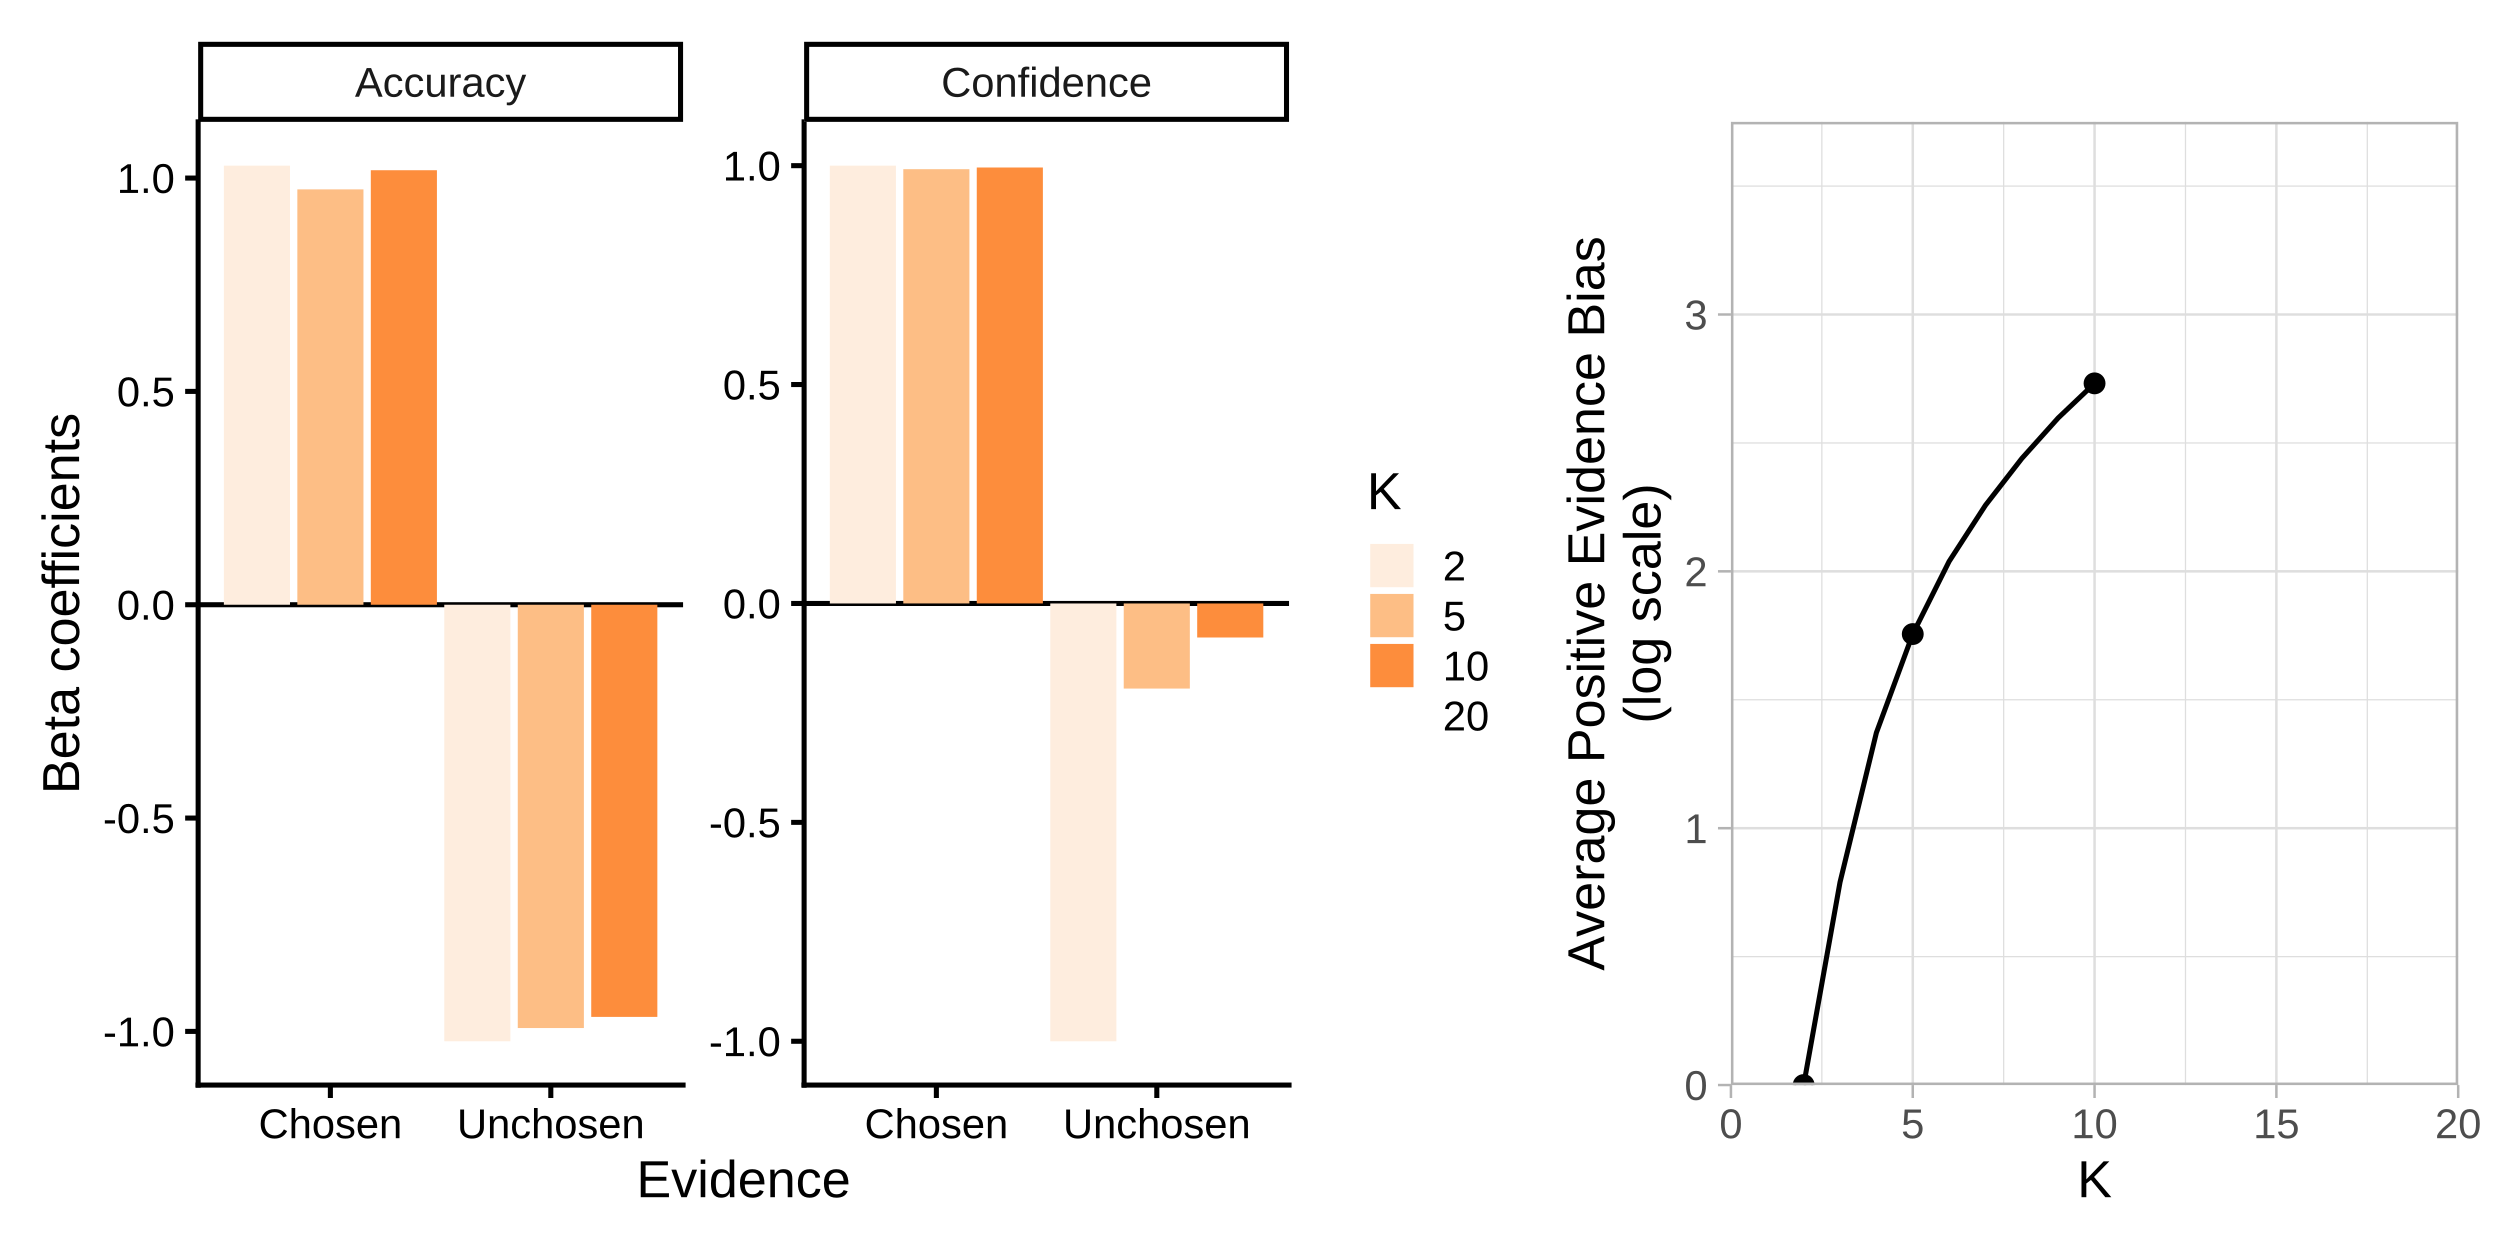
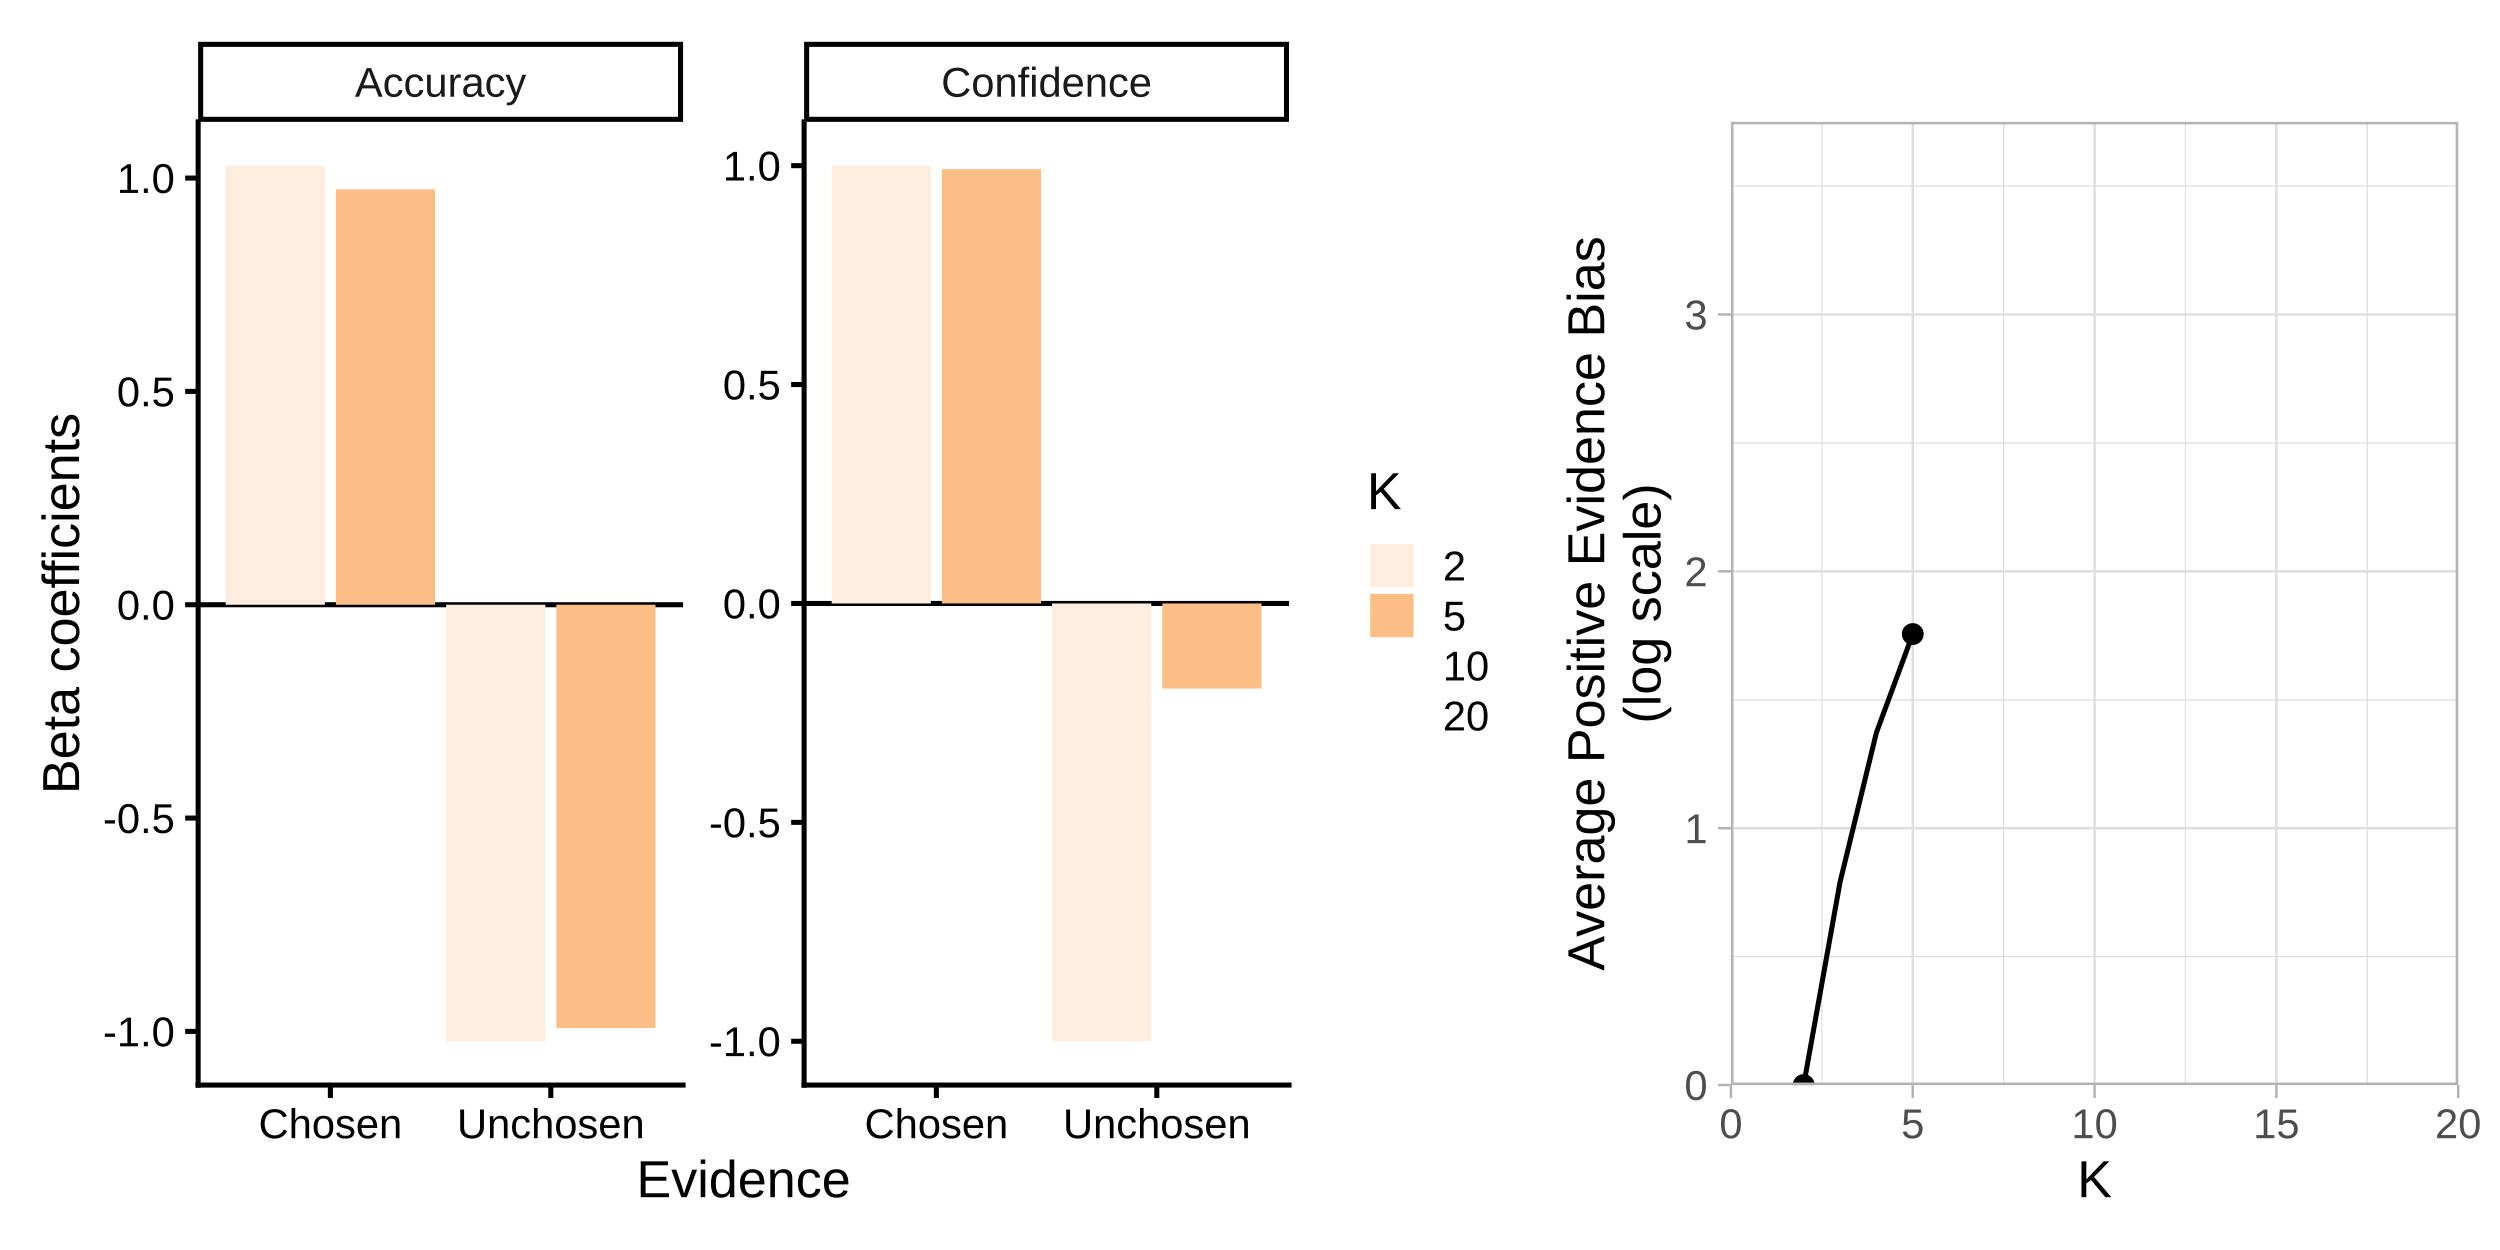
<svg xmlns="http://www.w3.org/2000/svg" width="864.00pt" height="432.00pt" viewBox="0 0 864.00 432.00">
  <g class="svglite">
    <defs>
      <style type="text/css">
    .svglite line, .svglite polyline, .svglite polygon, .svglite path, .svglite rect, .svglite circle {
      fill: none;
      stroke: #000000;
      stroke-linecap: round;
      stroke-linejoin: round;
      stroke-miterlimit: 10.00;
    }
    .svglite text {
      white-space: pre;
    }
    .svglite g.glyphgroup path {
      fill: inherit;
      stroke: none;
    }
  </style>
    </defs>
    <rect width="100%" height="100%" style="stroke: none; fill: #FFFFFF;" />
    <defs>
      <clipPath id="cpMC4wMHw4NjQuMDB8MC4wMHw0MzIuMDA=">
        <rect x="0.00" y="0.00" width="864.00" height="432.00" />
      </clipPath>
    </defs>
    <g clip-path="url(#cpMC4wMHw4NjQuMDB8MC4wMHw0MzIuMDA=)">
      <rect x="0.00" y="0" width="864.00" height="432.00" style="stroke-width: 1.07; stroke: none; fill: #FFFFFF;" />
    </g>
    <defs>
      <clipPath id="cpNjguNDh8ODQ5LjU1fDQyLjEyfDM3NC45OQ==">
        <rect x="68.48" y="42.12" width="781.08" height="332.87" />
      </clipPath>
    </defs>
    <g clip-path="url(#cpNjguNDh8ODQ5LjU1fDQyLjEyfDM3NC45OQ==)">
</g>
    <g clip-path="url(#cpMC4wMHw4NjQuMDB8MC4wMHw0MzIuMDA=)">
</g>
    <defs>
      <clipPath id="cpNS40OHw1MzIuNTd8NS40OHw0MjYuNTI=">
        <rect x="5.48" y="5.48" width="527.09" height="421.04" />
      </clipPath>
    </defs>
    <g clip-path="url(#cpNS40OHw1MzIuNTd8NS40OHw0MjYuNTI=)">
      <rect x="5.48" y="5.48" width="527.09" height="421.04" style="stroke-width: 1.75; stroke: #FFFFFF; fill: #FFFFFF;" />
    </g>
    <g clip-path="url(#cpMC4wMHw4NjQuMDB8MC4wMHw0MzIuMDA=)">
</g>
    <defs>
      <clipPath id="cpNTMyLjU3fDg1OC41Mnw1LjQ4fDQyNi41Mg==">
        <rect x="532.57" y="5.48" width="325.95" height="421.04" />
      </clipPath>
    </defs>
    <g clip-path="url(#cpNTMyLjU3fDg1OC41Mnw1LjQ4fDQyNi41Mg==)">
      <rect x="532.57" y="5.48" width="325.95" height="421.04" style="stroke-width: 1.75; stroke: #FFFFFF; fill: #FFFFFF;" />
    </g>
    <g clip-path="url(#cpMC4wMHw4NjQuMDB8MC4wMHw0MzIuMDA=)">
</g>
    <defs>
      <clipPath id="cpNjguNDh8MjM2LjA3fDQyLjEyfDM3NC45OQ==">
        <rect x="68.48" y="42.12" width="167.59" height="332.87" />
      </clipPath>
    </defs>
    <g clip-path="url(#cpNjguNDh8MjM2LjA3fDQyLjEyfDM3NC45OQ==)">
      <rect x="68.48" y="42.12" width="167.59" height="332.87" style="stroke-width: 1.75; stroke: none; fill: #FFFFFF;" />
      <line x1="68.48" y1="209.00" x2="236.07" y2="209.00" style="stroke-width: 1.75; stroke-linecap: butt;" />
-       <rect x="77.37" y="57.25" width="22.85" height="151.75" style="stroke-width: 1.75; stroke: none; stroke-linecap: butt; stroke-linejoin: miter; fill: #FEEDDE;" />
-       <rect x="102.76" y="65.45" width="22.85" height="143.55" style="stroke-width: 1.75; stroke: none; stroke-linecap: butt; stroke-linejoin: miter; fill: #FDBE85;" />
-       <rect x="128.15" y="58.83" width="22.85" height="150.17" style="stroke-width: 1.75; stroke: none; stroke-linecap: butt; stroke-linejoin: miter; fill: #FD8D3C;" />
-       <rect x="153.54" y="209.00" width="22.85" height="150.86" style="stroke-width: 1.75; stroke: none; stroke-linecap: butt; stroke-linejoin: miter; fill: #FEEDDE;" />
-       <rect x="178.94" y="209.00" width="22.85" height="146.29" style="stroke-width: 1.75; stroke: none; stroke-linecap: butt; stroke-linejoin: miter; fill: #FDBE85;" />
-       <rect x="204.33" y="209.00" width="22.85" height="142.44" style="stroke-width: 1.75; stroke: none; stroke-linecap: butt; stroke-linejoin: miter; fill: #FD8D3C;" />
+       <rect x="78.00" y="57.25" width="34.28" height="151.75" style="stroke-width: 1.75; stroke: none; stroke-linecap: butt; stroke-linejoin: miter; fill: #FEEDDE;" />
+       <rect x="116.09" y="65.45" width="34.28" height="143.55" style="stroke-width: 1.75; stroke: none; stroke-linecap: butt; stroke-linejoin: miter; fill: #FDBE85;" />
+       <rect x="154.18" y="209.00" width="34.28" height="150.86" style="stroke-width: 1.75; stroke: none; stroke-linecap: butt; stroke-linejoin: miter; fill: #FEEDDE;" />
+       <rect x="192.27" y="209.00" width="34.28" height="146.29" style="stroke-width: 1.75; stroke: none; stroke-linecap: butt; stroke-linejoin: miter; fill: #FDBE85;" />
    </g>
    <g clip-path="url(#cpMC4wMHw4NjQuMDB8MC4wMHw0MzIuMDA=)">
</g>
    <defs>
      <clipPath id="cpMjc3LjkwfDQ0NS40OXw0Mi4xMnwzNzQuOTk=">
        <rect x="277.90" y="42.12" width="167.59" height="332.87" />
      </clipPath>
    </defs>
    <g clip-path="url(#cpMjc3LjkwfDQ0NS40OXw0Mi4xMnwzNzQuOTk=)">
      <rect x="277.90" y="42.12" width="167.59" height="332.87" style="stroke-width: 1.75; stroke: none; fill: #FFFFFF;" />
      <line x1="277.90" y1="208.56" x2="445.49" y2="208.56" style="stroke-width: 1.75; stroke-linecap: butt;" />
-       <rect x="286.79" y="57.25" width="22.85" height="151.31" style="stroke-width: 1.75; stroke: none; stroke-linecap: butt; stroke-linejoin: miter; fill: #FEEDDE;" />
-       <rect x="312.18" y="58.47" width="22.85" height="150.08" style="stroke-width: 1.75; stroke: none; stroke-linecap: butt; stroke-linejoin: miter; fill: #FDBE85;" />
-       <rect x="337.57" y="57.89" width="22.85" height="150.66" style="stroke-width: 1.75; stroke: none; stroke-linecap: butt; stroke-linejoin: miter; fill: #FD8D3C;" />
-       <rect x="362.97" y="208.56" width="22.85" height="151.31" style="stroke-width: 1.75; stroke: none; stroke-linecap: butt; stroke-linejoin: miter; fill: #FEEDDE;" />
-       <rect x="388.36" y="208.56" width="22.85" height="29.41" style="stroke-width: 1.75; stroke: none; stroke-linecap: butt; stroke-linejoin: miter; fill: #FDBE85;" />
-       <rect x="413.75" y="208.56" width="22.85" height="11.76" style="stroke-width: 1.75; stroke: none; stroke-linecap: butt; stroke-linejoin: miter; fill: #FD8D3C;" />
+       <rect x="287.42" y="57.25" width="34.28" height="151.31" style="stroke-width: 1.75; stroke: none; stroke-linecap: butt; stroke-linejoin: miter; fill: #FEEDDE;" />
+       <rect x="325.51" y="58.47" width="34.28" height="150.08" style="stroke-width: 1.75; stroke: none; stroke-linecap: butt; stroke-linejoin: miter; fill: #FDBE85;" />
+       <rect x="363.60" y="208.56" width="34.28" height="151.31" style="stroke-width: 1.75; stroke: none; stroke-linecap: butt; stroke-linejoin: miter; fill: #FEEDDE;" />
+       <rect x="401.69" y="208.56" width="34.28" height="29.41" style="stroke-width: 1.75; stroke: none; stroke-linecap: butt; stroke-linejoin: miter; fill: #FDBE85;" />
    </g>
    <g clip-path="url(#cpMC4wMHw4NjQuMDB8MC4wMHw0MzIuMDA=)">
      <polyline points="277.90,374.99 277.90,42.12 " style="stroke-width: 1.75; stroke-linecap: square;" />
      <text x="269.83" y="365.01" text-anchor="end" style="font-size: 14.40px; font-family: &quot;Arial&quot;;" textLength="24.80px" lengthAdjust="spacingAndGlyphs">-1.0</text>
      <text x="269.83" y="289.36" text-anchor="end" style="font-size: 14.40px; font-family: &quot;Arial&quot;;" textLength="24.80px" lengthAdjust="spacingAndGlyphs">-0.5</text>
      <text x="269.83" y="213.71" text-anchor="end" style="font-size: 14.40px; font-family: &quot;Arial&quot;;" textLength="20.00px" lengthAdjust="spacingAndGlyphs">0.0</text>
      <text x="269.83" y="138.05" text-anchor="end" style="font-size: 14.40px; font-family: &quot;Arial&quot;;" textLength="20.00px" lengthAdjust="spacingAndGlyphs">0.5</text>
      <text x="269.83" y="62.40" text-anchor="end" style="font-size: 14.40px; font-family: &quot;Arial&quot;;" textLength="20.00px" lengthAdjust="spacingAndGlyphs">1.0</text>
      <polyline points="273.42,359.86 277.90,359.86 " style="stroke-width: 1.75; stroke-linecap: butt;" />
      <polyline points="273.42,284.21 277.90,284.21 " style="stroke-width: 1.75; stroke-linecap: butt;" />
      <polyline points="273.42,208.56 277.90,208.56 " style="stroke-width: 1.75; stroke-linecap: butt;" />
      <polyline points="273.42,132.90 277.90,132.90 " style="stroke-width: 1.75; stroke-linecap: butt;" />
      <polyline points="273.42,57.25 277.90,57.25 " style="stroke-width: 1.75; stroke-linecap: butt;" />
    </g>
    <defs>
      <clipPath id="cpNjguNDh8MjM2LjA3fDE0LjQ1fDQyLjEy">
        <rect x="68.48" y="14.45" width="167.59" height="27.67" />
      </clipPath>
    </defs>
    <g clip-path="url(#cpNjguNDh8MjM2LjA3fDE0LjQ1fDQyLjEy)">
      <rect x="68.48" y="14.45" width="167.59" height="27.67" style="stroke-width: 3.49; fill: #FFFFFF;" />
      <text x="152.27" y="33.43" text-anchor="middle" style="font-size: 14.40px;fill: #1A1A1A; font-family: &quot;Arial&quot;;" textLength="59.20px" lengthAdjust="spacingAndGlyphs">Accuracy</text>
    </g>
    <g clip-path="url(#cpMC4wMHw4NjQuMDB8MC4wMHw0MzIuMDA=)">
</g>
    <defs>
      <clipPath id="cpMjc3LjkwfDQ0NS40OXwxNC40NXw0Mi4xMg==">
        <rect x="277.90" y="14.45" width="167.59" height="27.67" />
      </clipPath>
    </defs>
    <g clip-path="url(#cpMjc3LjkwfDQ0NS40OXwxNC40NXw0Mi4xMg==)">
      <rect x="277.90" y="14.45" width="167.59" height="27.67" style="stroke-width: 3.49; fill: #FFFFFF;" />
      <text x="361.70" y="33.43" text-anchor="middle" style="font-size: 14.40px;fill: #1A1A1A; font-family: &quot;Arial&quot;;" textLength="72.80px" lengthAdjust="spacingAndGlyphs">Confidence</text>
    </g>
    <g clip-path="url(#cpMC4wMHw4NjQuMDB8MC4wMHw0MzIuMDA=)">
      <polyline points="68.48,374.99 236.07,374.99 " style="stroke-width: 1.75; stroke-linecap: square;" />
      <polyline points="114.18,379.47 114.18,374.99 " style="stroke-width: 1.75; stroke-linecap: butt;" />
      <polyline points="190.36,379.47 190.36,374.99 " style="stroke-width: 1.75; stroke-linecap: butt;" />
      <text x="114.18" y="393.36" text-anchor="middle" style="font-size: 14.40px; font-family: &quot;Arial&quot;;" textLength="49.59px" lengthAdjust="spacingAndGlyphs">Chosen</text>
      <text x="190.36" y="393.36" text-anchor="middle" style="font-size: 14.40px; font-family: &quot;Arial&quot;;" textLength="64.80px" lengthAdjust="spacingAndGlyphs">Unchosen</text>
      <polyline points="277.90,374.99 445.49,374.99 " style="stroke-width: 1.75; stroke-linecap: square;" />
      <polyline points="323.61,379.47 323.61,374.99 " style="stroke-width: 1.75; stroke-linecap: butt;" />
      <polyline points="399.79,379.47 399.79,374.99 " style="stroke-width: 1.75; stroke-linecap: butt;" />
      <text x="323.61" y="393.36" text-anchor="middle" style="font-size: 14.40px; font-family: &quot;Arial&quot;;" textLength="49.59px" lengthAdjust="spacingAndGlyphs">Chosen</text>
      <text x="399.79" y="393.36" text-anchor="middle" style="font-size: 14.40px; font-family: &quot;Arial&quot;;" textLength="64.80px" lengthAdjust="spacingAndGlyphs">Unchosen</text>
      <polyline points="68.48,374.99 68.48,42.12 " style="stroke-width: 1.75; stroke-linecap: square;" />
      <text x="60.41" y="361.61" text-anchor="end" style="font-size: 14.40px; font-family: &quot;Arial&quot;;" textLength="24.80px" lengthAdjust="spacingAndGlyphs">-1.0</text>
      <text x="60.41" y="287.88" text-anchor="end" style="font-size: 14.40px; font-family: &quot;Arial&quot;;" textLength="24.80px" lengthAdjust="spacingAndGlyphs">-0.5</text>
      <text x="60.41" y="214.15" text-anchor="end" style="font-size: 14.40px; font-family: &quot;Arial&quot;;" textLength="20.00px" lengthAdjust="spacingAndGlyphs">0.0</text>
      <text x="60.41" y="140.42" text-anchor="end" style="font-size: 14.40px; font-family: &quot;Arial&quot;;" textLength="20.00px" lengthAdjust="spacingAndGlyphs">0.5</text>
      <text x="60.41" y="66.69" text-anchor="end" style="font-size: 14.40px; font-family: &quot;Arial&quot;;" textLength="20.00px" lengthAdjust="spacingAndGlyphs">1.0</text>
      <polyline points="63.99,356.46 68.48,356.46 " style="stroke-width: 1.75; stroke-linecap: butt;" />
      <polyline points="63.99,282.73 68.48,282.73 " style="stroke-width: 1.75; stroke-linecap: butt;" />
      <polyline points="63.99,209.00 68.48,209.00 " style="stroke-width: 1.75; stroke-linecap: butt;" />
      <polyline points="63.99,135.27 68.48,135.27 " style="stroke-width: 1.75; stroke-linecap: butt;" />
      <polyline points="63.99,61.54 68.48,61.54 " style="stroke-width: 1.75; stroke-linecap: butt;" />
      <text x="256.98" y="413.76" text-anchor="middle" style="font-size: 18.00px; font-family: &quot;Arial&quot;;" textLength="74.06px" lengthAdjust="spacingAndGlyphs">Evidence</text>
      <text transform="translate(27.33,208.56) rotate(-90)" text-anchor="middle" style="font-size: 18.00px; font-family: &quot;Arial&quot;;" textLength="131.77px" lengthAdjust="spacingAndGlyphs">Beta coefficients</text>
      <rect x="463.42" y="152.20" width="60.18" height="112.70" style="stroke-width: 1.75; stroke: none; fill: #FFFFFF;" />
      <text x="472.39" y="175.96" style="font-size: 18.00px; font-family: &quot;Arial&quot;;" textLength="12.00px" lengthAdjust="spacingAndGlyphs">K</text>
      <rect x="472.39" y="186.82" width="17.28" height="17.28" style="stroke-width: 1.75; stroke: none; fill: #FFFFFF;" />
      <rect x="473.55" y="187.98" width="14.96" height="14.96" style="stroke-width: 1.75; stroke: none; stroke-linecap: butt; stroke-linejoin: miter; fill: #FEEDDE;" />
      <rect x="472.39" y="204.10" width="17.28" height="17.28" style="stroke-width: 1.75; stroke: none; fill: #FFFFFF;" />
      <rect x="473.55" y="205.26" width="14.96" height="14.96" style="stroke-width: 1.75; stroke: none; stroke-linecap: butt; stroke-linejoin: miter; fill: #FDBE85;" />
      <rect x="472.39" y="221.38" width="17.28" height="17.28" style="stroke-width: 1.75; stroke: none; fill: #FFFFFF;" />
-       <rect x="473.55" y="222.54" width="14.96" height="14.96" style="stroke-width: 1.75; stroke: none; stroke-linecap: butt; stroke-linejoin: miter; fill: #FD8D3C;" />
      <rect x="472.39" y="238.66" width="17.28" height="17.28" style="stroke-width: 1.75; stroke: none; fill: #FFFFFF;" />
      <text x="498.64" y="200.61" style="font-size: 14.40px; font-family: &quot;Arial&quot;;" textLength="8.00px" lengthAdjust="spacingAndGlyphs">2</text>
      <text x="498.64" y="217.89" style="font-size: 14.40px; font-family: &quot;Arial&quot;;" textLength="8.00px" lengthAdjust="spacingAndGlyphs">5</text>
      <text x="498.64" y="235.17" style="font-size: 14.40px; font-family: &quot;Arial&quot;;" textLength="16.00px" lengthAdjust="spacingAndGlyphs">10</text>
      <text x="498.64" y="252.45" style="font-size: 14.40px; font-family: &quot;Arial&quot;;" textLength="16.00px" lengthAdjust="spacingAndGlyphs">20</text>
    </g>
    <defs>
      <clipPath id="cpNTk4LjIxfDg0OS41NXw0Mi4xMnwzNzQuOTk=">
        <rect x="598.21" y="42.12" width="251.34" height="332.87" />
      </clipPath>
    </defs>
    <g clip-path="url(#cpNTk4LjIxfDg0OS41NXw0Mi4xMnwzNzQuOTk=)">
      <rect x="598.21" y="42.12" width="251.34" height="332.87" style="stroke-width: 1.75; stroke: none; fill: #FFFFFF;" />
      <polyline points="598.21,330.61 849.55,330.61 " style="stroke-width: 0.44; stroke: #DEDEDE; stroke-linecap: butt;" />
      <polyline points="598.21,241.84 849.55,241.84 " style="stroke-width: 0.44; stroke: #DEDEDE; stroke-linecap: butt;" />
      <polyline points="598.21,153.08 849.55,153.08 " style="stroke-width: 0.44; stroke: #DEDEDE; stroke-linecap: butt;" />
      <polyline points="598.21,64.31 849.55,64.31 " style="stroke-width: 0.44; stroke: #DEDEDE; stroke-linecap: butt;" />
      <polyline points="629.63,374.99 629.63,42.12 " style="stroke-width: 0.44; stroke: #DEDEDE; stroke-linecap: butt;" />
      <polyline points="692.47,374.99 692.47,42.12 " style="stroke-width: 0.44; stroke: #DEDEDE; stroke-linecap: butt;" />
      <polyline points="755.30,374.99 755.30,42.12 " style="stroke-width: 0.44; stroke: #DEDEDE; stroke-linecap: butt;" />
      <polyline points="818.14,374.99 818.14,42.12 " style="stroke-width: 0.44; stroke: #DEDEDE; stroke-linecap: butt;" />
      <polyline points="598.21,374.99 849.55,374.99 " style="stroke-width: 0.87; stroke: #DEDEDE; stroke-linecap: butt;" />
      <polyline points="598.21,286.23 849.55,286.23 " style="stroke-width: 0.87; stroke: #DEDEDE; stroke-linecap: butt;" />
      <polyline points="598.21,197.46 849.55,197.46 " style="stroke-width: 0.87; stroke: #DEDEDE; stroke-linecap: butt;" />
      <polyline points="598.21,108.69 849.55,108.69 " style="stroke-width: 0.87; stroke: #DEDEDE; stroke-linecap: butt;" />
      <polyline points="598.21,374.99 598.21,42.12 " style="stroke-width: 0.87; stroke: #DEDEDE; stroke-linecap: butt;" />
      <polyline points="661.05,374.99 661.05,42.12 " style="stroke-width: 0.87; stroke: #DEDEDE; stroke-linecap: butt;" />
      <polyline points="723.88,374.99 723.88,42.12 " style="stroke-width: 0.87; stroke: #DEDEDE; stroke-linecap: butt;" />
      <polyline points="786.72,374.99 786.72,42.12 " style="stroke-width: 0.87; stroke: #DEDEDE; stroke-linecap: butt;" />
      <polyline points="849.55,374.99 849.55,42.12 " style="stroke-width: 0.87; stroke: #DEDEDE; stroke-linecap: butt;" />
-       <polyline points="623.35,374.99 635.91,304.91 648.48,253.22 661.05,219.13 673.61,194.03 686.18,174.61 698.75,158.43 711.32,144.43 723.88,132.49 " style="stroke-width: 1.75; stroke-linecap: butt;" />
+       <polyline points="623.35,374.99 635.91,304.91 648.48,253.22 661.05,219.13 " style="stroke-width: 1.75; stroke-linecap: butt;" />
      <circle cx="623.35" cy="374.99" r="3.20" style="stroke-width: 1.16; fill: #000000;" />
      <circle cx="661.05" cy="219.13" r="3.20" style="stroke-width: 1.16; fill: #000000;" />
-       <circle cx="723.88" cy="132.49" r="3.20" style="stroke-width: 1.16; fill: #000000;" />
      <rect x="598.21" y="42.12" width="251.34" height="332.87" style="stroke-width: 1.75; stroke: #B3B3B3;" />
    </g>
    <g clip-path="url(#cpMC4wMHw4NjQuMDB8MC4wMHw0MzIuMDA=)">
      <text x="590.14" y="380.14" text-anchor="end" style="font-size: 14.40px;fill: #4D4D4D; font-family: &quot;Arial&quot;;" textLength="8.00px" lengthAdjust="spacingAndGlyphs">0</text>
      <text x="590.14" y="291.38" text-anchor="end" style="font-size: 14.40px;fill: #4D4D4D; font-family: &quot;Arial&quot;;" textLength="8.00px" lengthAdjust="spacingAndGlyphs">1</text>
      <text x="590.14" y="202.61" text-anchor="end" style="font-size: 14.40px;fill: #4D4D4D; font-family: &quot;Arial&quot;;" textLength="8.00px" lengthAdjust="spacingAndGlyphs">2</text>
      <text x="590.14" y="113.85" text-anchor="end" style="font-size: 14.40px;fill: #4D4D4D; font-family: &quot;Arial&quot;;" textLength="8.00px" lengthAdjust="spacingAndGlyphs">3</text>
      <polyline points="593.73,374.99 598.21,374.99 " style="stroke-width: 0.87; stroke: #B3B3B3; stroke-linecap: butt;" />
      <polyline points="593.73,286.23 598.21,286.23 " style="stroke-width: 0.87; stroke: #B3B3B3; stroke-linecap: butt;" />
      <polyline points="593.73,197.46 598.21,197.46 " style="stroke-width: 0.87; stroke: #B3B3B3; stroke-linecap: butt;" />
      <polyline points="593.73,108.69 598.21,108.69 " style="stroke-width: 0.87; stroke: #B3B3B3; stroke-linecap: butt;" />
      <polyline points="598.21,379.47 598.21,374.99 " style="stroke-width: 0.87; stroke: #B3B3B3; stroke-linecap: butt;" />
      <polyline points="661.05,379.47 661.05,374.99 " style="stroke-width: 0.87; stroke: #B3B3B3; stroke-linecap: butt;" />
      <polyline points="723.88,379.47 723.88,374.99 " style="stroke-width: 0.87; stroke: #B3B3B3; stroke-linecap: butt;" />
      <polyline points="786.72,379.47 786.72,374.99 " style="stroke-width: 0.87; stroke: #B3B3B3; stroke-linecap: butt;" />
      <polyline points="849.55,379.47 849.55,374.99 " style="stroke-width: 0.87; stroke: #B3B3B3; stroke-linecap: butt;" />
      <text x="598.21" y="393.36" text-anchor="middle" style="font-size: 14.40px;fill: #4D4D4D; font-family: &quot;Arial&quot;;" textLength="8.00px" lengthAdjust="spacingAndGlyphs">0</text>
      <text x="661.05" y="393.36" text-anchor="middle" style="font-size: 14.40px;fill: #4D4D4D; font-family: &quot;Arial&quot;;" textLength="8.00px" lengthAdjust="spacingAndGlyphs">5</text>
      <text x="723.88" y="393.36" text-anchor="middle" style="font-size: 14.40px;fill: #4D4D4D; font-family: &quot;Arial&quot;;" textLength="16.00px" lengthAdjust="spacingAndGlyphs">10</text>
      <text x="786.72" y="393.36" text-anchor="middle" style="font-size: 14.40px;fill: #4D4D4D; font-family: &quot;Arial&quot;;" textLength="16.00px" lengthAdjust="spacingAndGlyphs">15</text>
      <text x="849.55" y="393.36" text-anchor="middle" style="font-size: 14.40px;fill: #4D4D4D; font-family: &quot;Arial&quot;;" textLength="16.00px" lengthAdjust="spacingAndGlyphs">20</text>
      <text x="723.88" y="413.76" text-anchor="middle" style="font-size: 18.00px; font-family: &quot;Arial&quot;;" textLength="12.00px" lengthAdjust="spacingAndGlyphs">K</text>
      <text transform="translate(554.42,208.56) rotate(-90)" text-anchor="middle" style="font-size: 18.00px; font-family: &quot;Arial&quot;;" textLength="253.84px" lengthAdjust="spacingAndGlyphs">Average Positive Evidence Bias</text>
      <text transform="translate(573.86,208.56) rotate(-90)" text-anchor="middle" style="font-size: 18.00px; font-family: &quot;Arial&quot;;" textLength="83.06px" lengthAdjust="spacingAndGlyphs">(log scale)</text>
    </g>
  </g>
</svg>
